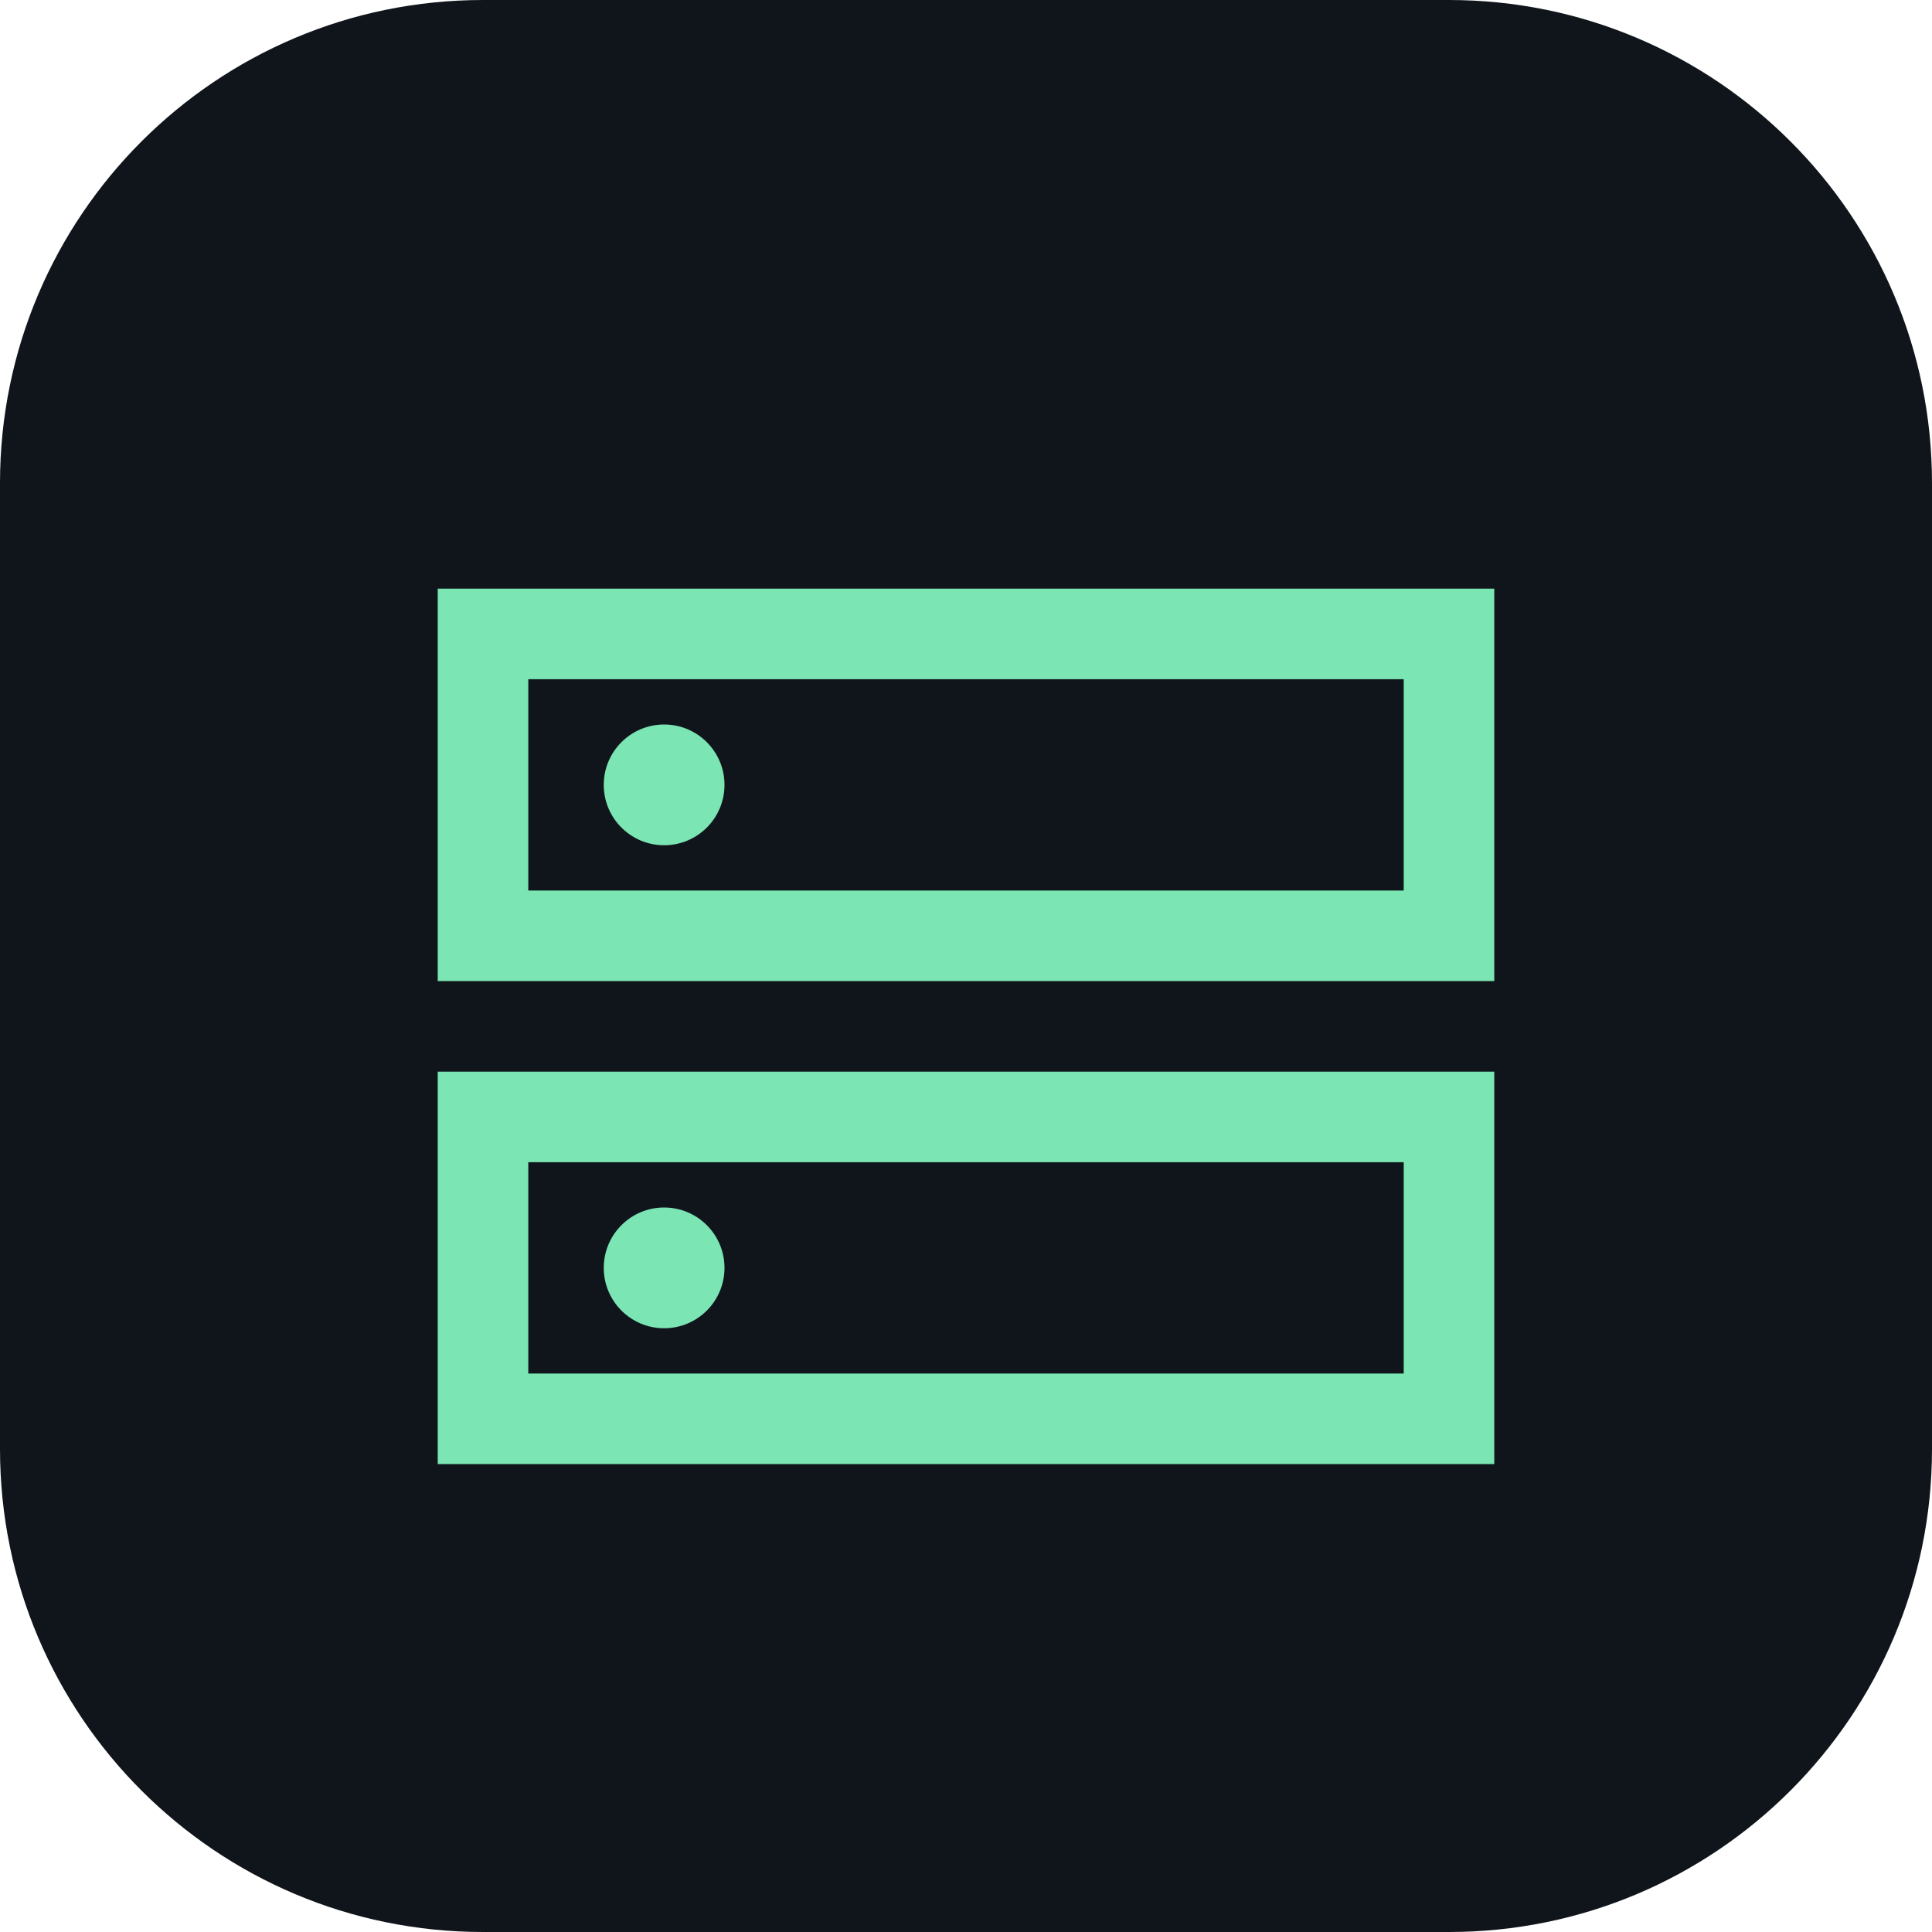
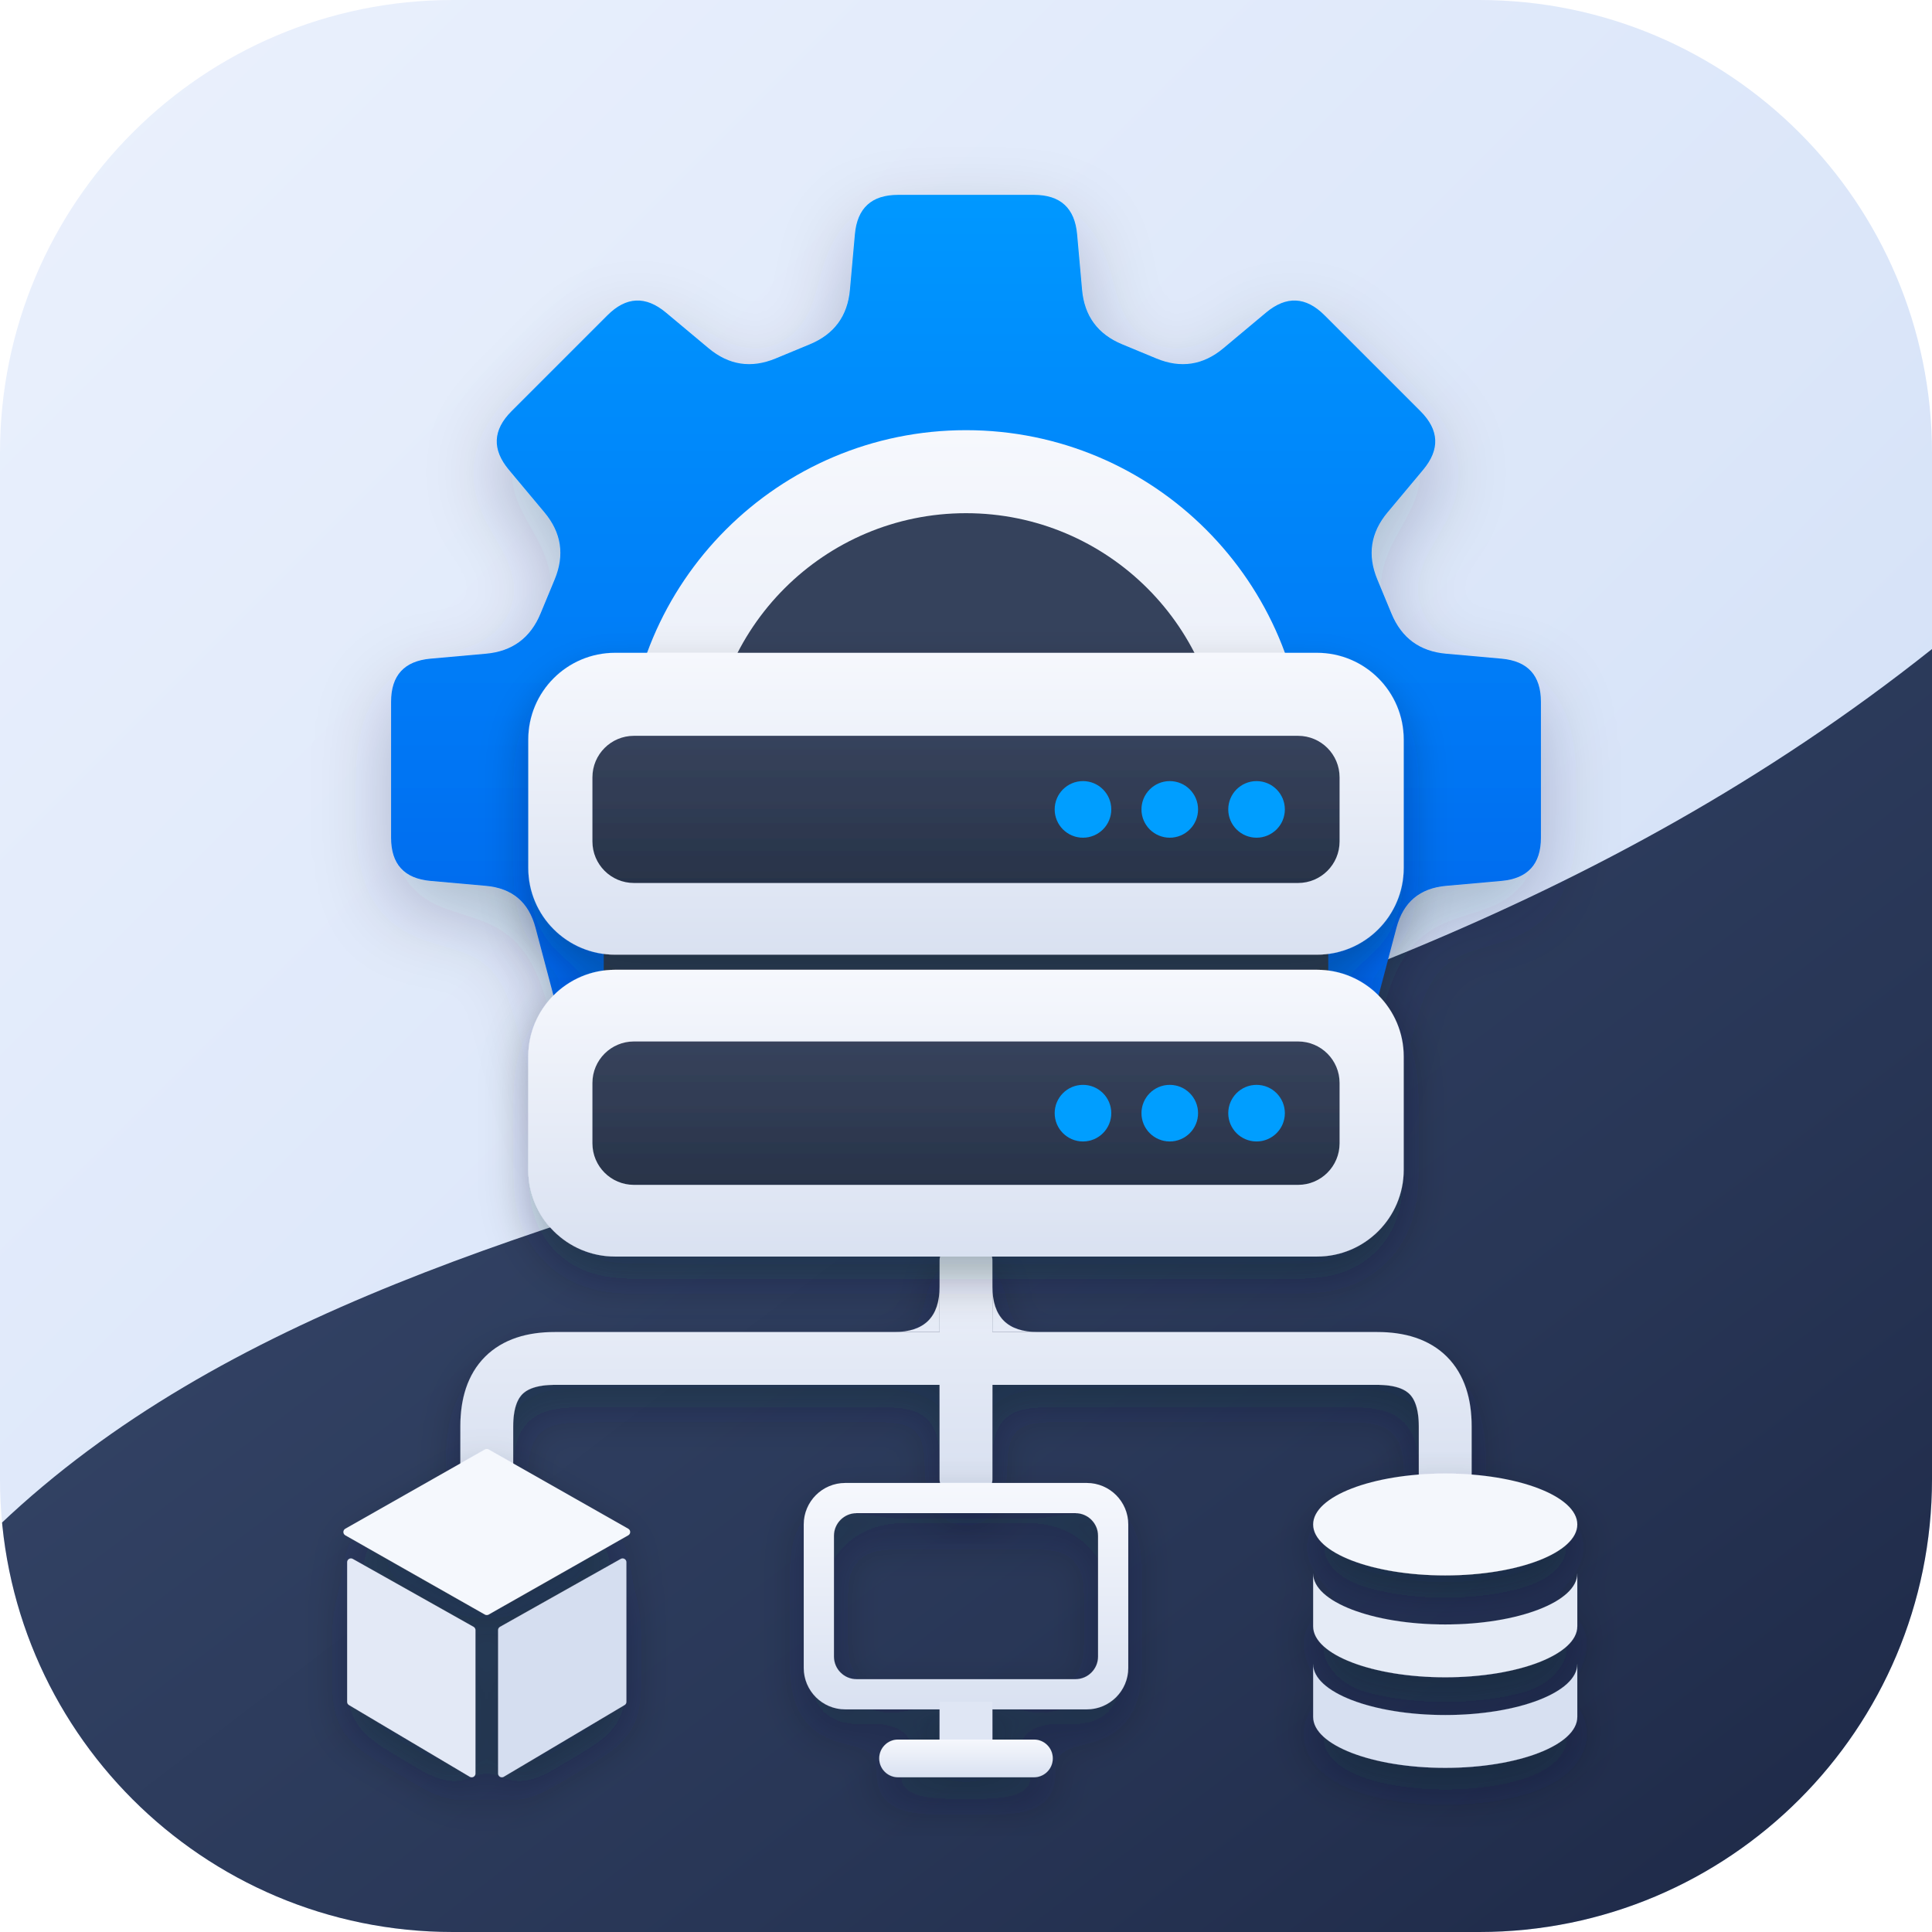
- <svg xmlns="http://www.w3.org/2000/svg" viewBox="0 0 64 64">
-   <rect width="64" height="64" rx="16" fill="#10151c" />
-   <path d="M16 21h32v10H16zm0 16h32v10H16z" stroke="#7be5b3" stroke-width="3" fill="none" />
-   <circle cx="22" cy="26" r="2" fill="#7be5b3" />
-   <circle cx="22" cy="42" r="2" fill="#7be5b3" />
+ <svg xmlns="http://www.w3.org/2000/svg" viewBox="0 0 512 512" width="512" height="512">
+   <defs>
+     <clipPath id="icon-clip">
+       <rect x="0" y="0" width="512" height="512" rx="120" ry="120" />
+     </clipPath>
+     <linearGradient id="bg-light" x1="0%" y1="0%" x2="100%" y2="100%">
+       <stop offset="0%" stop-color="#ebf1fd" />
+       <stop offset="55%" stop-color="#dbe6f9" />
+       <stop offset="100%" stop-color="#c9d9f5" />
+     </linearGradient>
+     <linearGradient id="bg-dark" x1="20%" y1="30%" x2="100%" y2="100%">
+       <stop offset="0%" stop-color="#334365" />
+       <stop offset="55%" stop-color="#283656" />
+       <stop offset="100%" stop-color="#1d2846" />
+     </linearGradient>
+     <linearGradient id="gear-blue" x1="50%" y1="0%" x2="50%" y2="100%">
+       <stop offset="0%" stop-color="#0598ff" />
+       <stop offset="55%" stop-color="#0079f6" />
+       <stop offset="100%" stop-color="#005ce5" />
+     </linearGradient>
+     <linearGradient id="light-surface" x1="0%" y1="0%" x2="0%" y2="100%">
+       <stop offset="0%" stop-color="#f6f8fd" />
+       <stop offset="100%" stop-color="#d9e1f1" />
+     </linearGradient>
+     <linearGradient id="pipe-surface" gradientUnits="userSpaceOnUse" x1="256" y1="330" x2="256" y2="396">
+       <stop offset="0%" stop-color="#edf1fa" />
+       <stop offset="100%" stop-color="#d8e0f0" />
+     </linearGradient>
+     <linearGradient id="dark-bay" x1="0%" y1="0%" x2="0%" y2="100%">
+       <stop offset="0%" stop-color="#37435c" />
+       <stop offset="100%" stop-color="#283349" />
+     </linearGradient>
+     <filter id="shadow-gear" x="-15%" y="-15%" width="130%" height="135%">
+       <feDropShadow dx="0" dy="8" stdDeviation="10" flood-color="#152340" flood-opacity="0.24" />
+     </filter>
+     <filter id="shadow-element" x="-15%" y="-15%" width="130%" height="135%">
+       <feDropShadow dx="0" dy="6" stdDeviation="6" flood-color="#0e172a" flood-opacity="0.32" />
+     </filter>
+   </defs>
+   <g clip-path="url(#icon-clip)">
+     <rect x="0" y="0" width="512" height="512" fill="url(#bg-light)" />
+     <path d="M 0 404 C 118 292, 336 312, 512 172 L 512 512 L 0 512 Z" fill="url(#bg-dark)" />
+     <g filter="url(#shadow-gear)">
+       <path d="M 141.91 245.84 Q 139.22 235.69 128.77 234.76 L 114.10 233.45 Q 103.64 232.51 103.64 222.01 L 103.64 185.99 Q 103.64 175.49 114.10 174.55 L 128.77 173.24 Q 139.22 172.31 143.24 162.61 L 147.00 153.54 Q 151.02 143.84 144.28 135.78 L 134.84 124.49 Q 128.11 116.43 135.53 109.00 L 161.00 83.53 Q 168.43 76.11 176.49 82.84 L 187.78 92.28 Q 195.84 99.02 205.54 95.00 L 214.61 91.24 Q 224.31 87.22 225.24 76.77 L 226.55 62.10 Q 227.49 51.64 237.99 51.64 L 274.01 51.64 Q 284.51 51.64 285.45 62.10 L 286.76 76.77 Q 287.69 87.22 297.39 91.24 L 306.46 95.00 Q 316.16 99.02 324.22 92.28 L 335.51 82.84 Q 343.57 76.11 351.00 83.53 L 376.47 109.00 Q 383.89 116.43 377.16 124.49 L 367.72 135.78 Q 360.98 143.84 365.00 153.54 L 368.76 162.61 Q 372.78 172.31 383.23 173.24 L 397.90 174.55 Q 408.36 175.49 408.36 185.99 L 408.36 222.01 Q 408.36 232.51 397.90 233.45 L 383.23 234.76 Q 372.78 235.69 370.09 245.84 L 358.69 288.85 Q 356.00 299.00 345.50 299.00 L 166.50 299.00 Q 156.00 299.00 153.31 288.85 Z" fill="url(#gear-blue)" />
+     </g>
+     <circle cx="256" cy="204" r="90" fill="url(#light-surface)" />
+     <circle cx="256" cy="204" r="68" fill="#35425c" />
+     <g filter="url(#shadow-element)">
+       <rect x="249" y="330" width="14" height="66" rx="4" fill="url(#pipe-surface)" />
+       <path d="M 129 392 V 378 Q 129 360 147 360 H 365 Q 383 360 383 378 V 392" fill="none" stroke="url(#pipe-surface)" stroke-width="14" stroke-linecap="round" stroke-linejoin="round" />
+       <path d="M 237 353 H 249 V 341 Q 249 353 237 353 Z M 275 353 H 263 V 341 Q 263 353 275 353 Z" fill="url(#pipe-surface)" />
+     </g>
+     <rect x="160" y="251" width="192" height="9" fill="#303b52" />
+     <g filter="url(#shadow-element)">
+       <rect x="140" y="173" width="232" height="80" rx="23" ry="23" fill="url(#light-surface)" />
+       <rect x="157" y="195" width="198" height="39" rx="11" ry="11" fill="url(#dark-bay)" />
+       <circle cx="287" cy="214.5" r="7.5" fill="#009eff" />
+       <circle cx="310" cy="214.5" r="7.5" fill="#009eff" />
+       <circle cx="333" cy="214.5" r="7.5" fill="#009eff" />
+       <rect x="140" y="257" width="232" height="76" rx="23" ry="23" fill="url(#light-surface)" />
+       <rect x="157" y="276" width="198" height="38" rx="11" ry="11" fill="url(#dark-bay)" />
+       <circle cx="287" cy="295" r="7.5" fill="#009eff" />
+       <circle cx="310" cy="295" r="7.5" fill="#009eff" />
+       <circle cx="333" cy="295" r="7.5" fill="#009eff" />
+     </g>
+     <g filter="url(#shadow-element)">
+       <polygon points="129,385 166,406 129,427 92,406" fill="#f5f8fd" stroke="#f5f8fd" stroke-width="2" stroke-linejoin="round" />
+       <polygon points="93,414 125,432 125,470 93,451" fill="#e3e9f6" stroke="#e3e9f6" stroke-width="2" stroke-linejoin="round" />
+       <polygon points="165,414 133,432 133,470 165,451" fill="#d5def0" stroke="#d5def0" stroke-width="2" stroke-linejoin="round" />
+     </g>
+     <g filter="url(#shadow-element)">
+       <path fill-rule="evenodd" fill="url(#light-surface)" d="M 224 393 H 288 A 11 11 0 0 1 299 404 V 442 A 11 11 0 0 1 288 453 H 224 A 11 11 0 0 1 213 442 V 404 A 11 11 0 0 1 224 393 Z                M 227 401 A 6 6 0 0 0 221 407 V 439 A 6 6 0 0 0 227 445 H 285 A 6 6 0 0 0 291 439 V 407 A 6 6 0 0 0 285 401 Z" />
+       <rect x="249" y="451" width="14" height="12" fill="#dfe6f4" />
+       <rect x="233" y="461" width="46" height="10" rx="5" ry="5" fill="url(#light-surface)" />
+     </g>
+     <g filter="url(#shadow-element)">
+       <ellipse cx="383" cy="404" rx="35" ry="13.5" fill="#f4f7fc" />
+       <path d="M 348 417 A 35 13.5 0 0 0 418 417 V 431 A 35 13.5 0 0 1 348 431 Z" fill="#e5ebf6" />
+       <path d="M 348 441 A 35 13.5 0 0 0 418 441 V 455 A 35 13.5 0 0 1 348 455 Z" fill="#d7e0f1" />
+     </g>
+   </g>
</svg>
